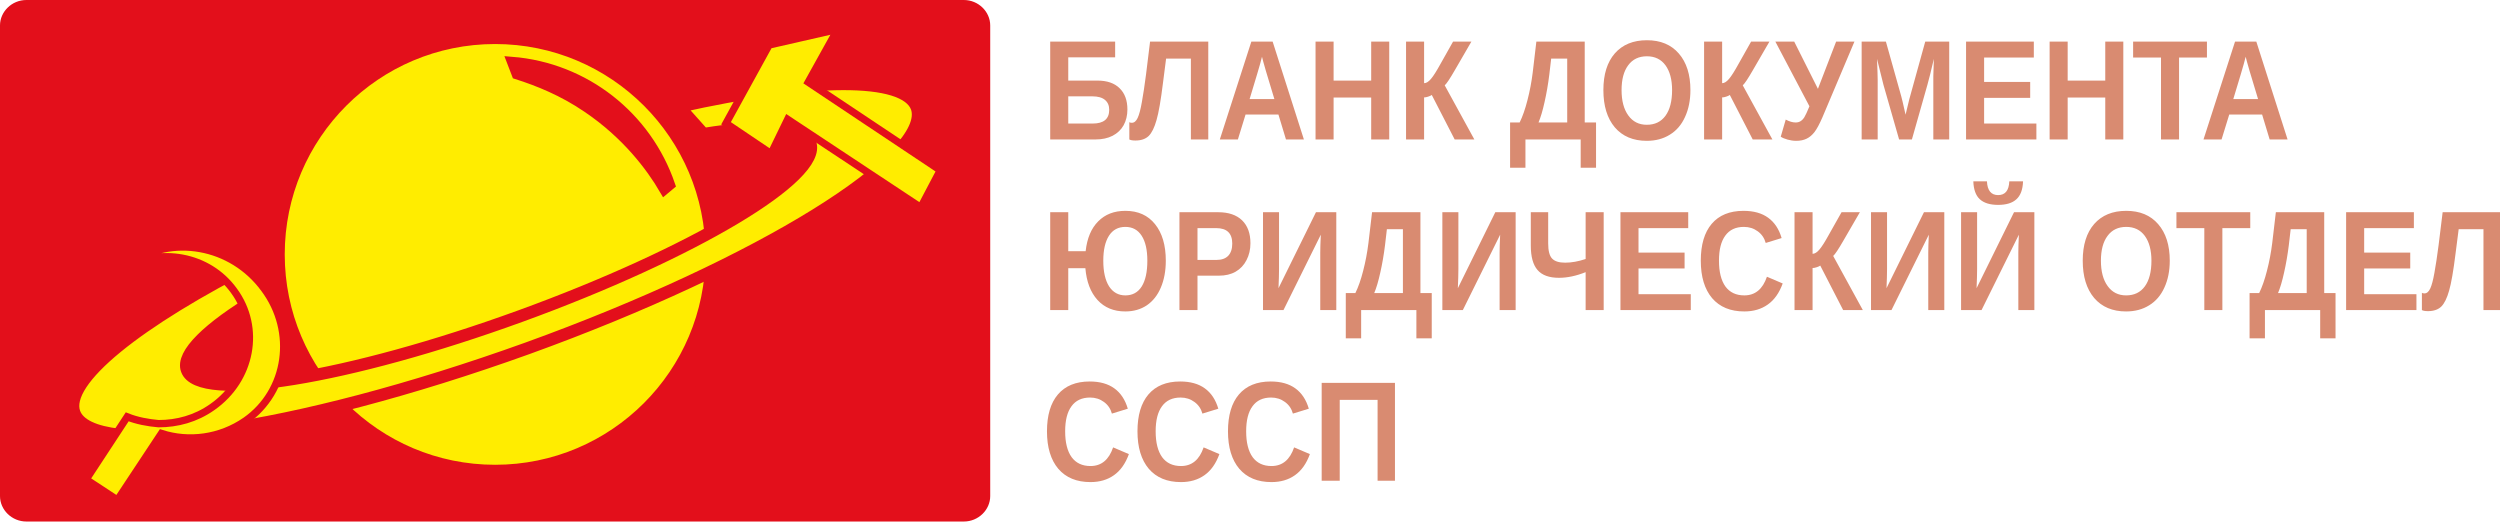
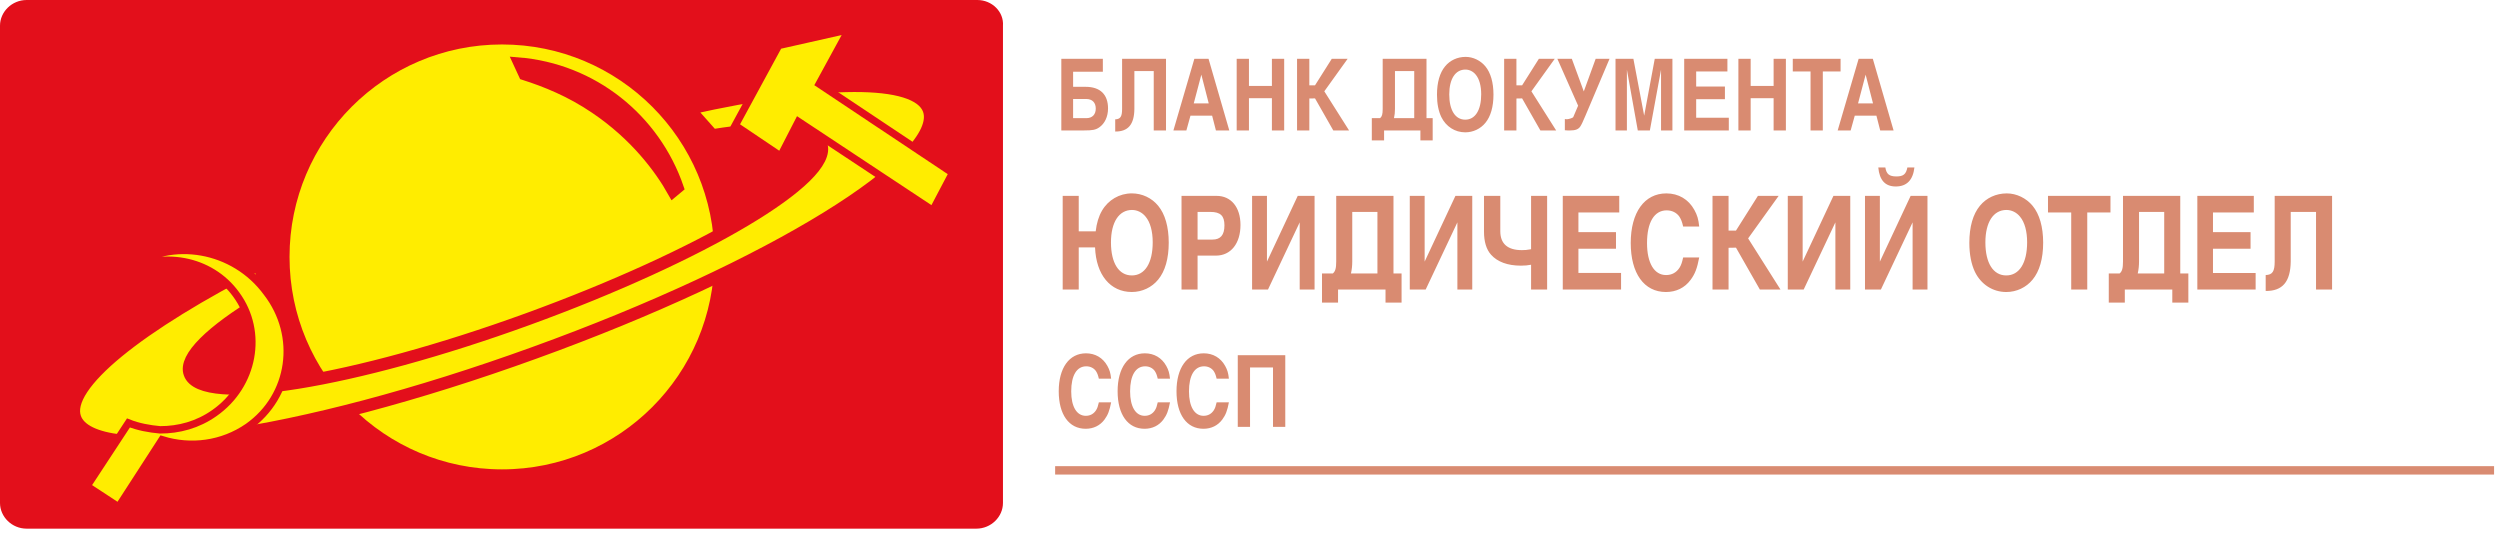
- <svg xmlns="http://www.w3.org/2000/svg" version="1.1" id="Слой_1" x="0px" y="0px" viewBox="0 0 255.5 53.3" style="enable-background:new 0 0 255.5 53.3;" xml:space="preserve">
+ <svg xmlns="http://www.w3.org/2000/svg" version="1.1" width="253.0" height="55.1" id="Слой_1" x="0px" y="0px" viewBox="0 0 253.0 55.1" style="enable-background:new 0 0 253.0 55.1;" xml:space="preserve">
  <style type="text/css" id="style1">
	.st0{fill:#E30F1B;}
	.st1{fill:#FFED00;stroke:#E30F1B;stroke-width:3;stroke-miterlimit:10;}
	.st2{fill:#E30F1B;stroke:#E30F1B;stroke-miterlimit:10;}
	.st3{fill:#FFED00;stroke:#E30F1B;stroke-width:1.25;stroke-miterlimit:10;}
	.st4{fill:#FFED00;stroke:#E30F1B;stroke-width:0.75;stroke-miterlimit:10;}
- 	.st5{font-family:'Arial-BoldMT';}
- 	.st6{font-size:14.533px;}
	.st7{fill:#d98b71;}
+ 	.rs-rule{fill:none;stroke-width:0.85;}
</style>
-   <path class="st0" d="M98.5,0H2.7C1.2,0,0,1.2,0,2.6v48.1c0,1.4,1.2,2.6,2.7,2.6h95.8c1.5,0,2.7-1.2,2.7-2.6V2.6 C101.2,1.2,100,0,98.5,0z" id="path1" />
-   <circle class="st1" cx="50.6" cy="26" r="23" id="circle1" />
-   <path class="st2" d="M52.8,7.6c2.2,0.7,4.7,1.7,7.2,3.4c4,2.7,6.5,6,7.9,8.4l0.6-0.5c-2.4-7-8.7-12-16.2-12.6L52.8,7.6z" id="path2" />
-   <path class="st3" d="M53.9,35.6C30,44.2,9.4,47.1,7.6,42.2c-1.2-3.3,6.5-9.4,18.8-15.6l-0.1,3.9c-5,3-7.8,5.7-7.2,7.3 c1.2,3.4,16.5,0.9,34.1-5.5S84.1,18,82.8,14.6c-0.6-1.7-4.8-1.9-10.9-0.9l-2.5-2.8c13.4-3,23.1-3.2,24.3,0.1 C95.4,16,77.7,27,53.9,35.6z" id="path3" />
-   <polygon class="st4" points="85.6,3 82.6,8.4 96.1,17.4 94.1,21.2 80.5,12.2 78.8,15.7 74.2,12.6 78.6,4.6 " id="polygon3" />
-   <path class="st4" d="M25.1,43c-2.6,1.8-5.8,2.2-8.6,1.3l-4.5,6.8L8.8,49l4.2-6.4l0,0c1,0.4,2.1,0.6,3.2,0.7c1.9,0,3.8-0.5,5.5-1.7 c4-2.8,5-8.1,2.2-11.9c-2.6-3.6-7.6-4.5-11.5-2.2c0.2-0.2,0.5-0.4,0.7-0.5c4.4-3.1,10.6-2,13.9,2.5C30.3,33.9,29.4,40,25.1,43z" id="path4" />
-   <text transform="matrix(0.8812 0 0 1 106.4775 14.252)" class="st7 st5 st6" id="text4" style="-inkscape-font-specification:'Arial, Bold';font-family:Arial;font-weight:bold;font-style:normal;font-stretch:normal;font-variant:normal;font-size:14.533px;font-variant-ligatures:normal;font-variant-caps:normal;font-variant-numeric:normal;font-variant-east-asian:normal">БЛАНК ДОКУМЕНТА </text>
-   <text transform="matrix(0.8812 0 0 1 106.4775 31.689)" class="st7 st5 st6" id="text5" style="-inkscape-font-specification:'Arial, Bold';font-family:Arial;font-weight:bold;font-style:normal;font-stretch:normal;font-variant:normal;font-size:14.533px;font-variant-ligatures:normal;font-variant-caps:normal;font-variant-numeric:normal;font-variant-east-asian:normal">ЮРИДИЧЕСКИЙ ОТДЕЛ </text>
-   <text transform="matrix(0.8812 0 0 1 106.4775 49.1289)" class="st7 st5 st6" id="text6" style="-inkscape-font-specification:'Arial, Bold';font-family:Arial;font-weight:bold;font-style:normal;font-stretch:normal;font-variant:normal;font-size:14.533px;font-variant-ligatures:normal;font-variant-caps:normal;font-variant-numeric:normal;font-variant-east-asian:normal">СССП</text>
+   <g id="normalized_mark" transform="scale(1)">
+     <path class="st0" d="M98.9,0H2.7C1.2,0,0,1.2,0,2.6v48.3c0,1.4,1.2,2.6,2.7,2.6h96.1c1.5,0,2.7-1.2,2.7-2.6V2.6 C101.6,1.2,100.4,0,98.9,0z" id="path1" />
+     <circle class="st1" cx="50.8" cy="26" r="23" id="circle1" />
+     <path class="st2" d="M53,7.6c2.2,0.7,4.7,1.7,7.2,3.4c4,2.7,6.5,6,7.9,8.5l0.6-0.5C66.3,12,60,6.9,52.4,6.3L53,7.6z" id="path2" />
+     <path class="st3" d="M54.1,35.7c-24,8.7-44.7,11.6-46.5,6.6c-1.2-3.3,6.5-9.4,18.9-15.7l-0.1,3.9c-5,3-7.8,5.7-7.2,7.3 c1.2,3.4,16.6,0.9,34.2-5.5s31-14.3,29.7-17.7c-0.6-1.7-4.8-1.9-11-0.9L69.7,11C83.1,8,92.8,7.8,94,11.1 C95.8,16.1,77.9,27.1,54.1,35.7z" id="path3" />
+     <polygon class="st4" points="85.9,3 82.9,8.5 96.4,17.5 94.4,21.3 80.8,12.3 79,15.8 74.4,12.7 78.8,4.6 " id="polygon3" />
+     <path class="st4" d="M25.1,43.2c-2.6,1.8-5.8,2.2-8.7,1.3L12,51.3l-3.2-2.1l4.2-6.4l0,0c1,0.4,2.1,0.6,3.2,0.7 c1.9,0,3.8-0.5,5.5-1.7c4-2.8,5-8.2,2.2-12c-2.6-3.6-7.6-4.5-11.6-2.2c0.2-0.2,0.5-0.4,0.7-0.5c4.4-3.1,10.7-2,14,2.5 C30.4,34,29.5,40.1,25.1,43.2z" id="path4" />
+   </g>
+   <path d="m 111.608,5.948 h -4.202 V 13.2 h 2.323 c 0.838,0 1.151,-0.061 1.505,-0.303 0.566,-0.384 0.899,-1.091 0.899,-1.919 0,-1.424 -0.798,-2.192 -2.272,-2.192 h -1.262 v -1.525 h 3.01 z M 108.598,10.018 h 1.333 c 0.606,0 0.96,0.364 0.96,0.97 0,0.606 -0.353,0.97 -0.96,0.97 h -1.333 z m 4.262,3.293 c 1.303,0.01 1.919,-0.707 1.939,-2.283 V 7.19 h 1.959 V 13.2 h 1.242 V 5.948 h -4.444 V 11.028 c 0,0.778 -0.172,1.03 -0.697,1.05 z m 7.615,-1.606 h 2.192 l 0.384,1.495 h 1.353 l -2.101,-7.252 h -1.434 L 118.749,13.2 h 1.313 z m 1.101,-4.151 0.747,2.909 h -1.515 z m 7.141,2.384 V 13.2 h 1.242 V 5.948 h -1.242 v 2.747 h -2.323 V 5.948 h -1.242 V 13.2 h 1.242 V 9.938 Z m 3.788,0.03 0.576,-0.01 1.848,3.242 h 1.596 l -2.505,-3.959 2.363,-3.293 h -1.606 l -1.697,2.687 h -0.576 V 5.948 h -1.242 V 13.2 h 1.242 z M 144.362,11.958 V 5.948 h -4.434 V 11.028 c 0,0.535 -0.071,0.768 -0.263,0.929 h -0.838 V 14.21 h 1.242 V 13.2 h 3.676 v 1.01 h 1.242 v -2.252 z m -1.242,0 h -2.05 c 0.071,-0.303 0.101,-0.606 0.101,-0.929 V 7.19 h 1.949 z m 5.202,-6.201 c -0.828,0 -1.576,0.343 -2.081,0.96 -0.535,0.646 -0.818,1.626 -0.818,2.868 0,0.899 0.151,1.656 0.434,2.252 0.475,0.97 1.384,1.555 2.424,1.555 0.798,0 1.545,-0.353 2.04,-0.96 0.535,-0.646 0.818,-1.626 0.818,-2.858 0,-1.222 -0.283,-2.212 -0.818,-2.858 -0.495,-0.596 -1.242,-0.96 -2,-0.96 z m -0.02,1.283 c 0.394,0 0.788,0.192 1.05,0.525 0.353,0.424 0.545,1.121 0.545,1.98 0,1.606 -0.606,2.565 -1.616,2.565 -1.01,0 -1.616,-0.96 -1.616,-2.555 0,-1.566 0.616,-2.515 1.636,-2.515 z m 5.161,2.929 0.576,-0.01 1.848,3.242 h 1.596 l -2.505,-3.959 2.363,-3.293 h -1.606 l -1.697,2.687 h -0.576 V 5.948 h -1.242 V 13.2 h 1.242 z m 9.423,-4.02 h -1.404 l -1.202,3.303 -1.212,-3.303 h -1.464 l 2.101,4.747 -0.495,1.161 c -0.04,0.071 -0.424,0.202 -0.636,0.212 -0.04,0 -0.141,-0.01 -0.212,-0.02 v 1.131 c 0.212,0.01 0.232,0.01 0.263,0.02 h 0.01 0.283 c 0.505,0 0.798,-0.111 0.99,-0.374 0.121,-0.172 0.283,-0.505 0.535,-1.111 z m 6.363,0 h -1.788 l -1.071,5.757 -1.091,-5.757 h -1.808 V 13.2 h 1.151 V 7.049 L 165.744,13.2 h 1.222 l 1.131,-6.151 V 13.2 h 1.151 z m 5.565,0 h -4.373 V 13.2 h 4.515 v -1.283 h -3.303 v -1.879 h 2.909 V 8.756 h -2.909 v -1.525 h 3.161 z m 4.676,3.99 V 13.2 h 1.242 V 5.948 h -1.242 v 2.747 h -2.323 V 5.948 h -1.242 V 13.2 h 1.242 V 9.938 Z m 4.979,-2.707 h 1.798 V 5.948 h -4.838 v 1.283 h 1.798 V 13.2 h 1.242 z m 3.232,4.474 h 2.192 l 0.384,1.495 h 1.353 l -2.101,-7.252 h -1.434 L 185.974,13.2 h 1.313 z m 1.101,-4.151 0.747,2.909 h -1.515 z" id="heading_top" class="st7 st5 st6 rs-top" />
+   <path d="m 110.819,25.036 c 0.106,2.772 1.544,4.514 3.722,4.514 1.043,0 2.02,-0.462 2.666,-1.254 0.7,-0.845 1.069,-2.125 1.069,-3.736 0,-1.597 -0.37,-2.891 -1.069,-3.736 -0.647,-0.792 -1.624,-1.254 -2.666,-1.254 -1.254,0 -2.389,0.66 -3.023,1.756 -0.33,0.568 -0.541,1.267 -0.634,2.086 h -1.716 v -3.59 h -1.624 v 9.478 h 1.624 v -4.264 z m 3.749,-3.788 c 0.515,0 1.03,0.251 1.373,0.686 0.462,0.554 0.713,1.465 0.713,2.587 0,2.099 -0.792,3.353 -2.112,3.353 -1.32,0 -2.112,-1.254 -2.112,-3.34 0,-2.046 0.805,-3.287 2.138,-3.287 z m 6.626,4.62 h 1.861 c 1.505,0 2.482,-1.228 2.482,-3.102 0,-1.795 -0.95,-2.944 -2.416,-2.944 h -3.551 v 9.478 h 1.624 z m 0,-1.624 v -2.798 h 1.294 c 1.016,0 1.426,0.383 1.426,1.36 0,0.977 -0.396,1.439 -1.214,1.439 z m 7.022,2.231 v -6.653 h -1.505 v 9.478 h 1.61 l 3.208,-6.798 v 6.798 h 1.505 v -9.478 h -1.703 z m 12.804,1.201 v -7.854 h -5.795 v 6.64 c 0,0.7 -0.092,1.003 -0.343,1.214 h -1.096 v 2.944 h 1.624 v -1.32 h 4.805 v 1.32 h 1.624 v -2.944 z m -1.624,0 h -2.68 c 0.092,-0.396 0.132,-0.792 0.132,-1.214 v -5.016 h 2.548 z m 4.778,-1.201 v -6.653 h -1.505 v 9.478 h 1.61 l 3.208,-6.798 v 6.798 h 1.505 v -9.478 h -1.703 z m 10.771,2.825 h 1.624 v -9.478 h -1.624 v 5.399 c -0.422,0.079 -0.62,0.092 -0.937,0.092 -1.439,0 -2.178,-0.647 -2.178,-1.914 v -3.577 h -1.65 v 3.617 c 0,1.016 0.238,1.808 0.713,2.336 0.647,0.726 1.676,1.109 3.023,1.109 0.383,0 0.7,-0.026 1.03,-0.092 z m 8.923,-9.478 h -5.716 v 9.478 h 5.9 v -1.676 h -4.316 v -2.455 h 3.802 v -1.676 h -3.802 v -1.993 h 4.132 z m 8.092,3.102 c -0.079,-0.752 -0.198,-1.148 -0.488,-1.676 -0.594,-1.082 -1.61,-1.676 -2.838,-1.676 -2.218,0 -3.604,1.927 -3.604,5.016 0,3.076 1.346,4.963 3.564,4.963 1.03,0 1.901,-0.422 2.495,-1.228 0.449,-0.607 0.66,-1.162 0.871,-2.27 h -1.624 c -0.119,0.528 -0.198,0.766 -0.37,1.043 -0.317,0.488 -0.779,0.739 -1.36,0.739 -1.201,0 -1.927,-1.214 -1.927,-3.234 0,-2.099 0.726,-3.313 1.993,-3.313 0.541,0 1.003,0.238 1.28,0.634 0.172,0.277 0.264,0.488 0.383,1.003 z m 2.97,2.152 0.752,-0.013 2.416,4.237 h 2.086 l -3.274,-5.174 3.089,-4.303 h -2.099 l -2.218,3.511 h -0.752 v -3.511 h -1.624 v 9.478 h 1.624 z m 7.498,1.399 v -6.653 h -1.505 v 9.478 h 1.61 l 3.208,-6.798 v 6.798 h 1.505 v -9.478 h -1.703 z m 7.814,0 v -6.653 h -1.505 v 9.478 h 1.61 l 3.208,-6.798 v 6.798 h 1.505 v -9.478 h -1.703 z m 2.785,-9.53 c -0.132,0.686 -0.409,0.911 -1.109,0.911 -0.726,0 -1.016,-0.238 -1.122,-0.911 h -0.713 c 0.119,1.294 0.7,1.927 1.769,1.927 1.109,0 1.742,-0.647 1.888,-1.927 z m 10.058,2.627 c -1.082,0 -2.059,0.449 -2.719,1.254 -0.7,0.845 -1.069,2.125 -1.069,3.749 0,1.175 0.198,2.165 0.568,2.944 0.62,1.267 1.808,2.033 3.168,2.033 1.043,0 2.02,-0.462 2.666,-1.254 0.7,-0.845 1.069,-2.125 1.069,-3.736 0,-1.597 -0.37,-2.891 -1.069,-3.736 -0.647,-0.779 -1.624,-1.254 -2.614,-1.254 z m -0.026,1.676 c 0.515,0 1.03,0.251 1.373,0.686 0.462,0.554 0.713,1.465 0.713,2.587 0,2.099 -0.792,3.353 -2.112,3.353 -1.32,0 -2.112,-1.254 -2.112,-3.34 0,-2.046 0.805,-3.287 2.138,-3.287 z m 8.171,0.251 h 2.35 v -1.676 h -6.323 v 1.676 h 2.35 v 7.801 h 1.624 z m 9.412,6.178 v -7.854 h -5.795 v 6.64 c 0,0.7 -0.092,1.003 -0.343,1.214 h -1.096 v 2.944 h 1.624 v -1.32 h 4.805 v 1.32 h 1.624 v -2.944 z m -1.624,0 h -2.68 c 0.092,-0.396 0.132,-0.792 0.132,-1.214 v -5.016 h 2.548 z m 9.068,-7.854 h -5.716 v 9.478 h 5.9 v -1.676 h -4.316 v -2.455 h 3.802 v -1.676 h -3.802 v -1.993 h 4.132 z m 1.201,9.623 c 1.703,0.013 2.508,-0.924 2.534,-2.983 v -5.016 h 2.561 v 7.854 h 1.624 v -9.478 h -5.808 v 6.64 c 0,1.016 -0.224,1.346 -0.911,1.373 z" id="heading_main" class="st7 st5 st6 rs-main" />
+   <path d="m 112.446,38.322 c -0.061,-0.576 -0.151,-0.879 -0.374,-1.283 -0.455,-0.828 -1.232,-1.283 -2.171,-1.283 -1.697,0 -2.757,1.475 -2.757,3.838 0,2.353 1.03,3.798 2.727,3.798 0.788,0 1.454,-0.323 1.909,-0.939 0.343,-0.465 0.505,-0.889 0.667,-1.737 h -1.242 c -0.091,0.404 -0.151,0.586 -0.283,0.798 -0.242,0.374 -0.596,0.566 -1.04,0.566 -0.919,0 -1.475,-0.929 -1.475,-2.474 0,-1.606 0.555,-2.535 1.525,-2.535 0.414,0 0.768,0.182 0.98,0.485 0.131,0.212 0.202,0.374 0.293,0.768 z m 5.959,0 c -0.061,-0.576 -0.151,-0.879 -0.374,-1.283 -0.455,-0.828 -1.232,-1.283 -2.171,-1.283 -1.697,0 -2.757,1.475 -2.757,3.838 0,2.353 1.03,3.798 2.727,3.798 0.788,0 1.454,-0.323 1.909,-0.939 0.343,-0.465 0.505,-0.889 0.667,-1.737 h -1.242 c -0.091,0.404 -0.151,0.586 -0.283,0.798 -0.242,0.374 -0.596,0.566 -1.04,0.566 -0.919,0 -1.475,-0.929 -1.475,-2.474 0,-1.606 0.555,-2.535 1.525,-2.535 0.414,0 0.768,0.182 0.98,0.485 0.131,0.212 0.202,0.374 0.293,0.768 z m 5.959,0 c -0.061,-0.576 -0.151,-0.879 -0.374,-1.283 -0.455,-0.828 -1.232,-1.283 -2.171,-1.283 -1.697,0 -2.757,1.475 -2.757,3.838 0,2.353 1.03,3.798 2.727,3.798 0.788,0 1.454,-0.323 1.909,-0.939 0.343,-0.465 0.505,-0.889 0.667,-1.737 h -1.242 c -0.091,0.404 -0.151,0.586 -0.283,0.798 -0.242,0.374 -0.596,0.566 -1.04,0.566 -0.919,0 -1.475,-0.929 -1.475,-2.474 0,-1.606 0.555,-2.535 1.525,-2.535 0.414,0 0.768,0.182 0.98,0.485 0.131,0.212 0.202,0.374 0.293,0.768 z m 4.464,-1.131 v 6.01 h 1.242 V 35.948 h -4.808 v 7.252 h 1.242 v -6.01 z" id="heading_bottom" class="st7 st5 st6 rs-bottom" />
+   <line x1="106.78" y1="47.6" x2="252.4" y2="47.6" class="rs-rule" id="heading_rule" style="stroke:#d98b71;" />
</svg>
